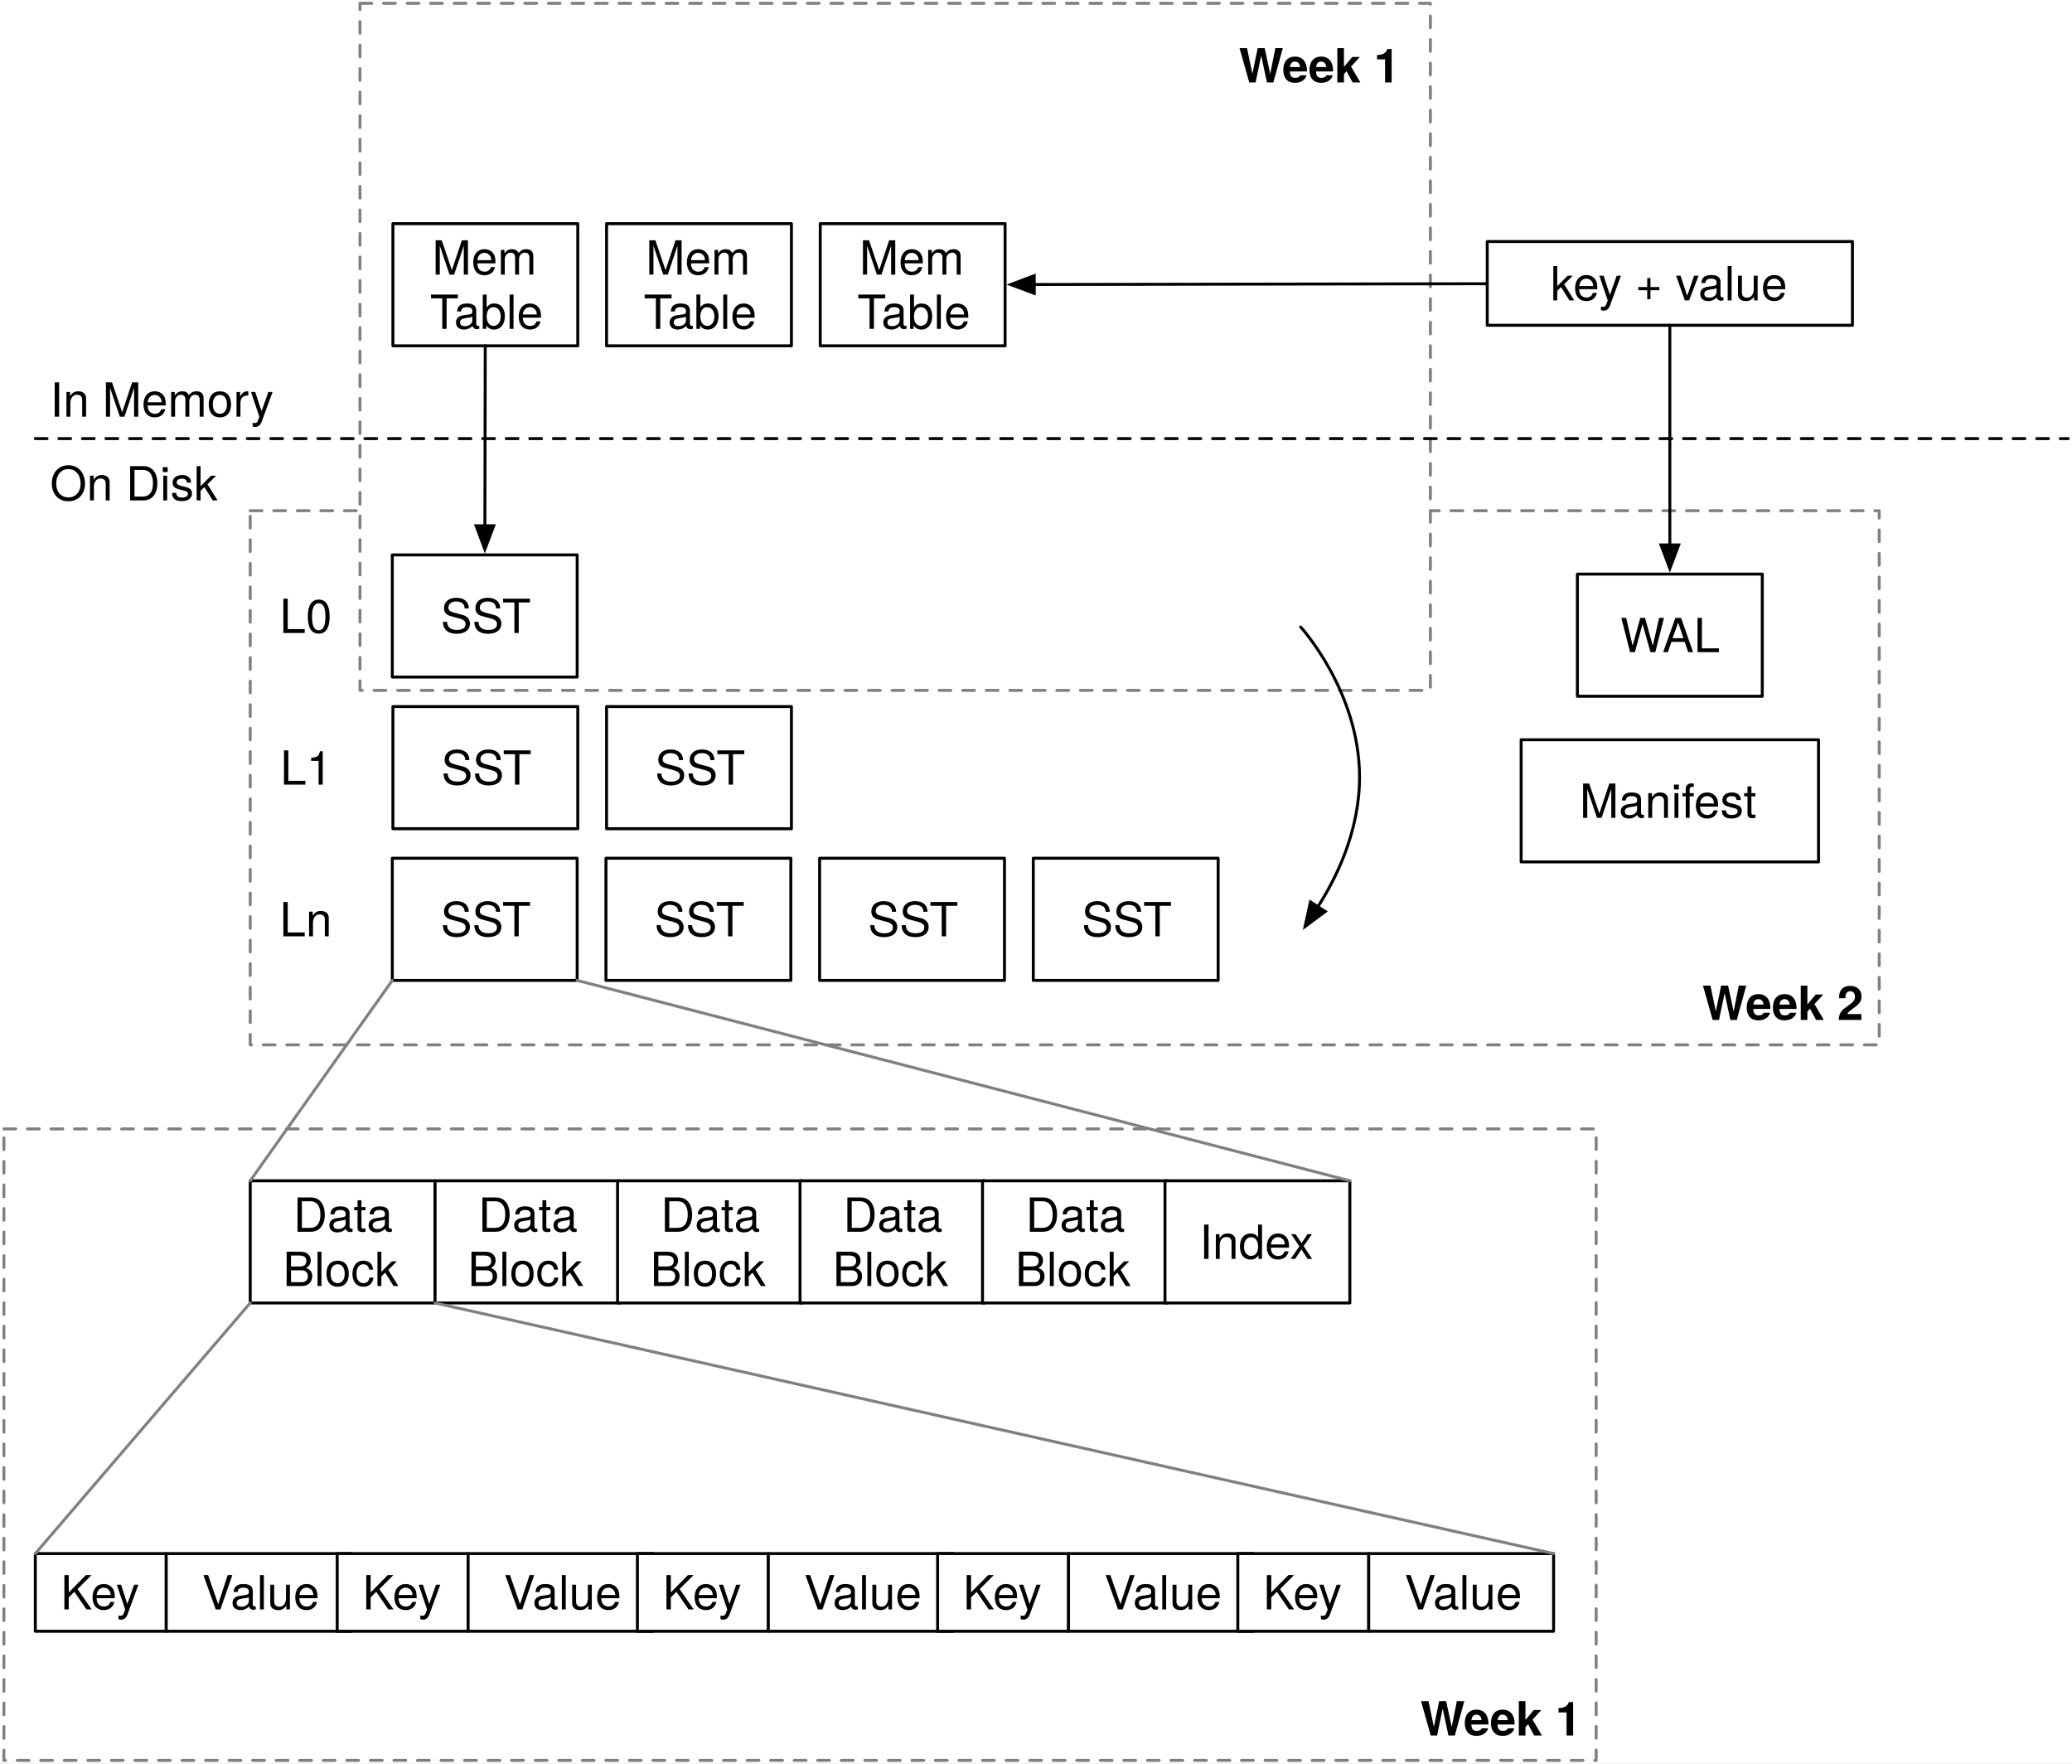
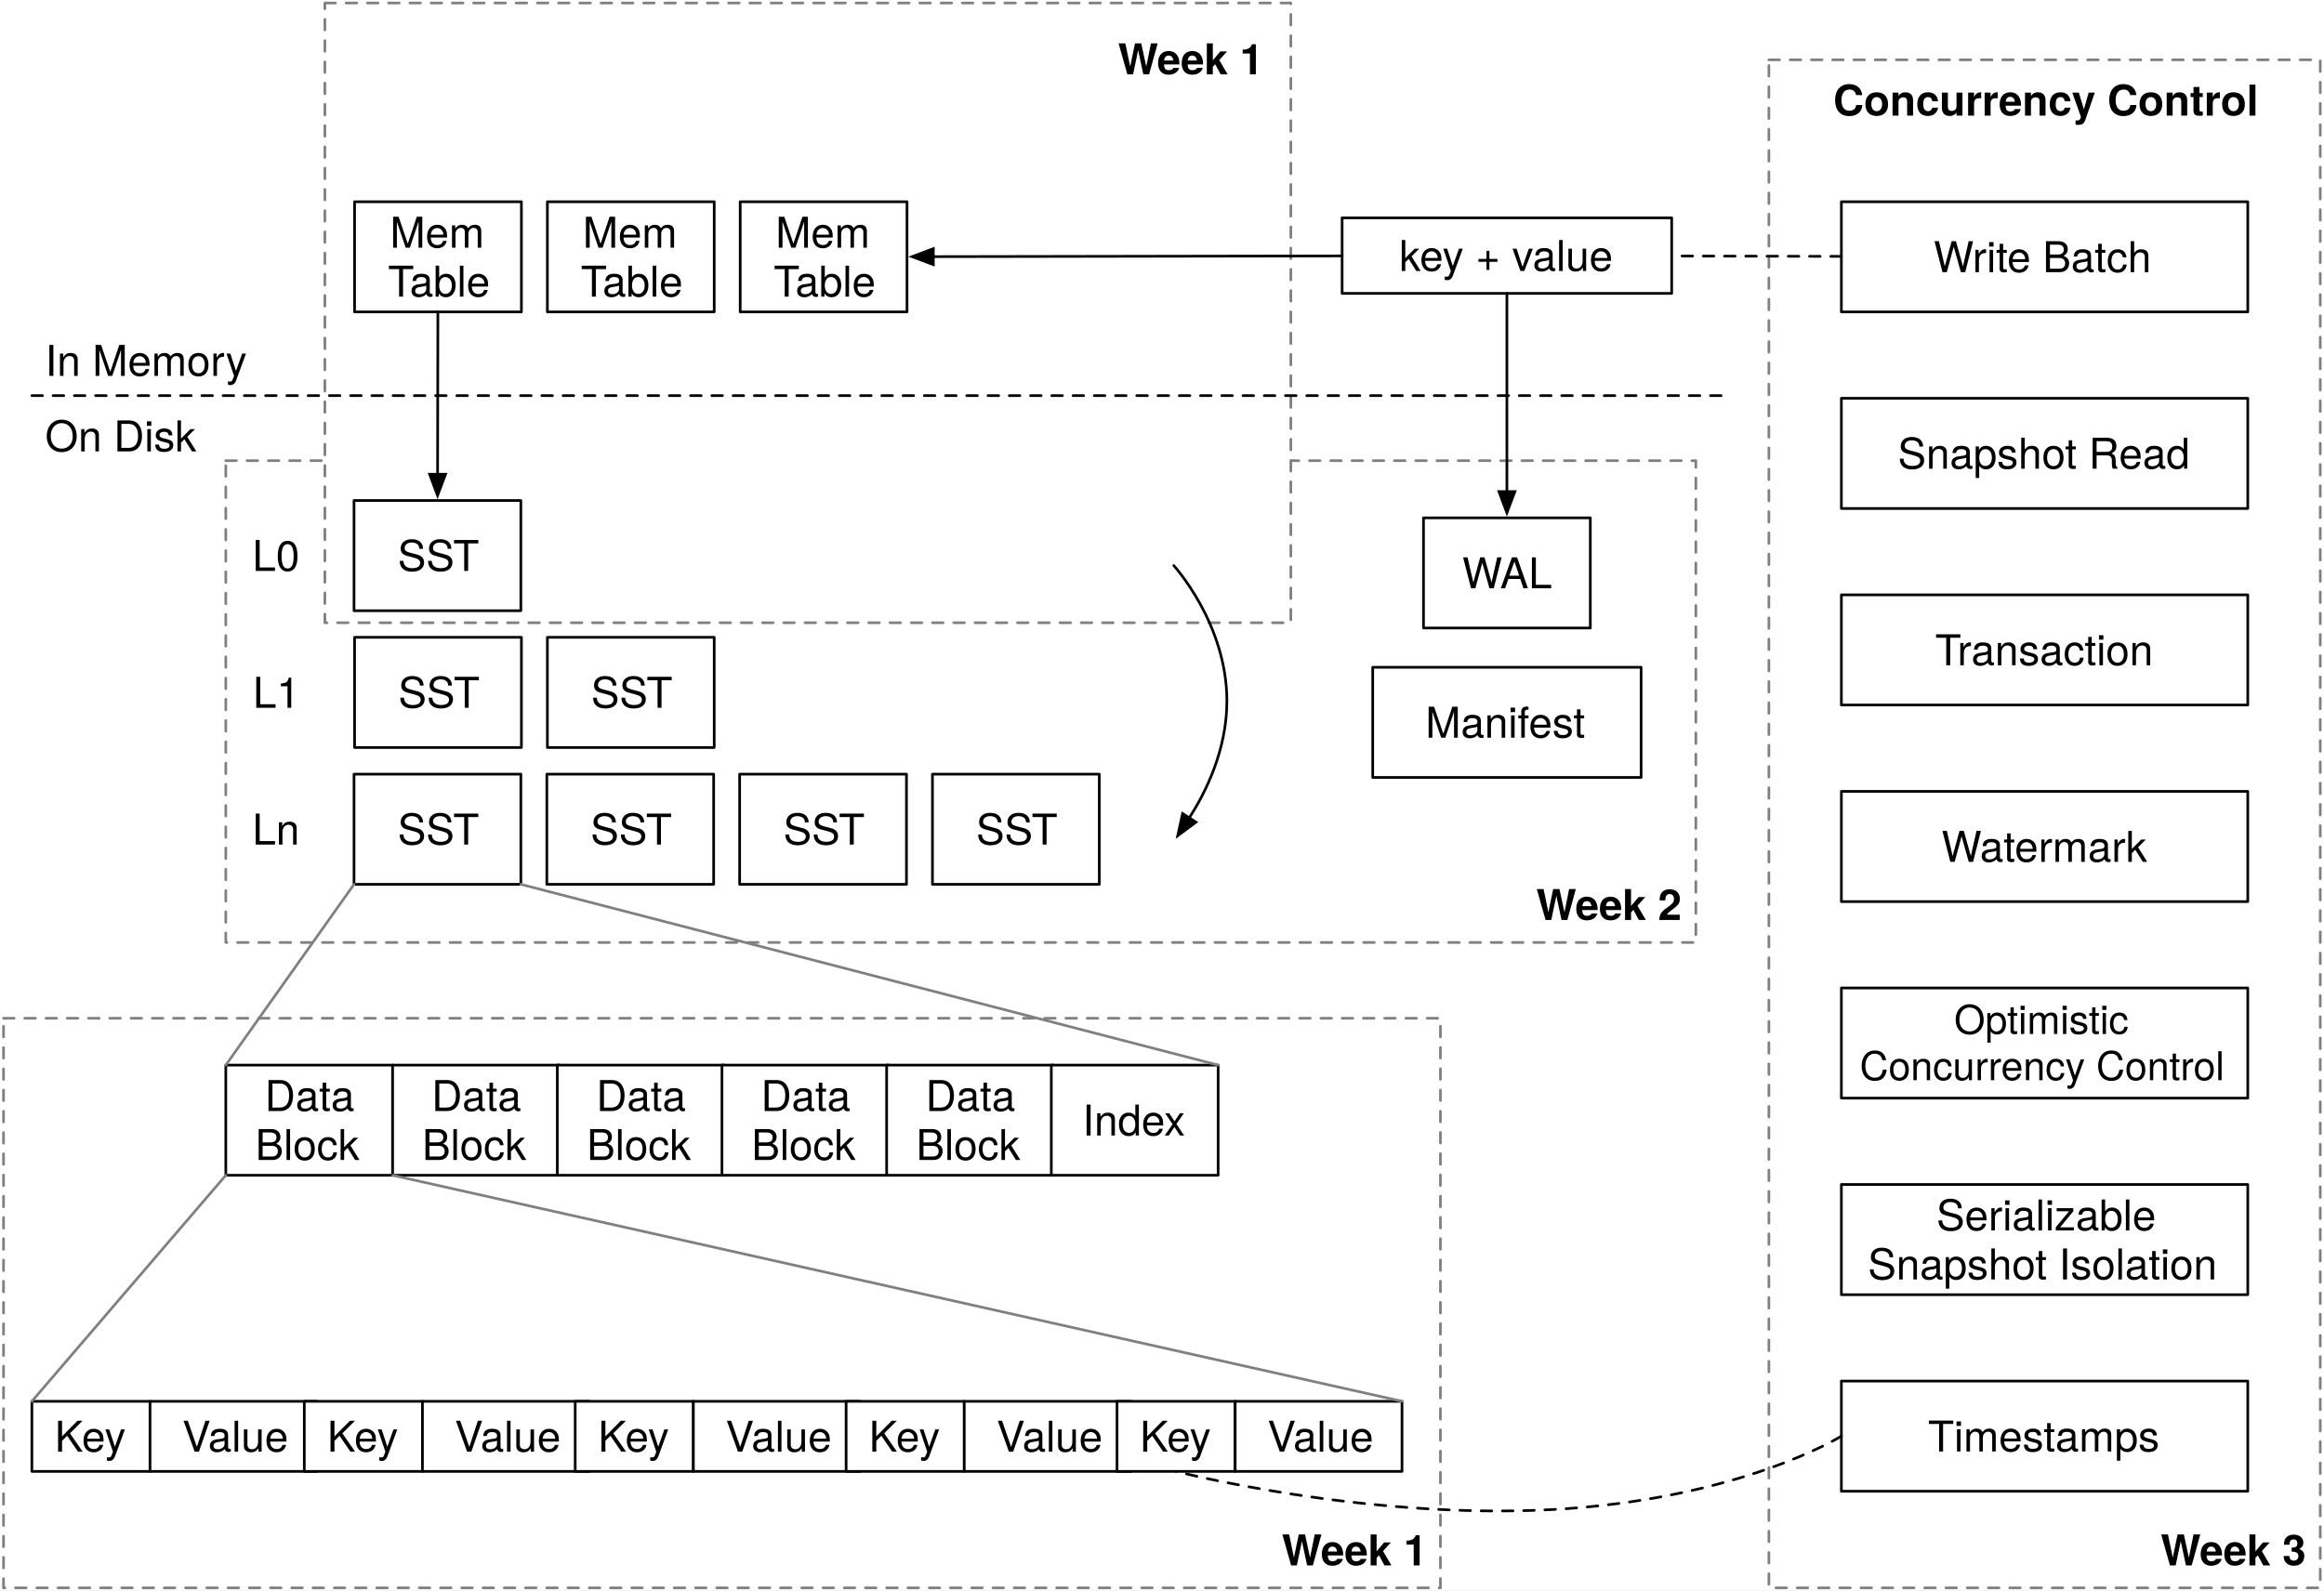
- <svg xmlns="http://www.w3.org/2000/svg" version="1.1" viewBox="-5 170 704 599" width="704" height="599">
+ <svg xmlns="http://www.w3.org/2000/svg" version="1.1" viewBox="-5 170 875 599" width="875" height="599">
  <defs>
    <marker orient="auto" overflow="visible" markerUnits="strokeWidth" id="FilledArrow_Marker" stroke-linejoin="miter" stroke-miterlimit="10" viewBox="-1 -4 10 8" markerWidth="10" markerHeight="8" color="black">
      <g>
        <path d="M 8 0 L 0 -3 L 0 3 Z" fill="currentColor" stroke="currentColor" stroke-width="1" />
      </g>
    </marker>
  </defs>
-   <g id="00-full-overview" fill="none" stroke="none" fill-opacity="1" stroke-dasharray="none" stroke-opacity="1">
-     <rect fill="white" x="-5" y="170" width="704" height="599" />
+   <g id="00-full-overview" stroke-dasharray="none" stroke-opacity="1" fill="none" fill-opacity="1" stroke="none">
+     <rect fill="white" x="-5" y="170" width="875" height="599" />
    <g id="00-full-overview_Layer_1">
+       <g id="Graphic_76">
+         <rect x="661" y="192.536" width="207.588" height="575.48" fill="white" />
+         <path d="M 661 192.536 L 868.588 192.536 L 868.588 768.016 L 661 768.016 Z" stroke="gray" stroke-linecap="round" stroke-linejoin="round" stroke-dasharray="4.0,4.0" stroke-width="1" />
+       </g>
      <g id="Graphic_73">
        <rect x="80.016" y="343.5" width="553.485" height="181.45" fill="white" />
        <path d="M 80.016 343.5 L 633.5 343.5 L 633.5 524.95 L 80.016 524.95 Z" stroke="gray" stroke-linecap="round" stroke-linejoin="round" stroke-dasharray="4.0,4.0" stroke-width="1" />
      </g>
      <g id="Graphic_67">
        <rect x="117.31" y="171.128" width="363.69" height="233.398" fill="white" />
        <path d="M 117.31 171.128 L 481 171.128 L 481 404.526 L 117.31 404.526 Z" stroke="gray" stroke-linecap="round" stroke-linejoin="round" stroke-dasharray="4.0,4.0" stroke-width="1" />
      </g>
      <g id="Graphic_48">
        <rect x="-3.674" y="553.5" width="541" height="214.516" fill="white" />
        <path d="M -3.674 553.5 L 537.326 553.5 L 537.326 768.016 L -3.674 768.016 Z" stroke="gray" stroke-linecap="round" stroke-linejoin="round" stroke-dasharray="4.0,4.0" stroke-width="1" />
      </g>
      <g id="Graphic_47">
        <rect x="128.292" y="358.5" width="62.81" height="41.5" fill="white" />
        <rect x="128.292" y="358.5" width="62.81" height="41.5" stroke="black" stroke-linecap="round" stroke-linejoin="round" stroke-width="1" />
        <text transform="translate(133.292 370.026)" fill="black">
          <tspan font-family="Helvetica Neue" font-size="16" fill="black" x="11.445" y="15">SST</tspan>
        </text>
      </g>
      <g id="Graphic_46">
        <text transform="translate(90 370.026)" fill="black">
          <tspan font-family="Helvetica Neue" font-size="16" fill="black" x="6394885e-19" y="15">L0</tspan>
        </text>
      </g>
      <g id="Graphic_45">
        <rect x="128.5" y="410.026" width="62.81" height="41.5" fill="white" />
        <rect x="128.5" y="410.026" width="62.81" height="41.5" stroke="black" stroke-linecap="round" stroke-linejoin="round" stroke-width="1" />
        <text transform="translate(133.5 421.552)" fill="black">
          <tspan font-family="Helvetica Neue" font-size="16" fill="black" x="11.445" y="15">SST</tspan>
        </text>
      </g>
      <g id="Graphic_44">
        <rect x="201.095" y="410.026" width="62.81" height="41.5" fill="white" />
        <rect x="201.095" y="410.026" width="62.81" height="41.5" stroke="black" stroke-linecap="round" stroke-linejoin="round" stroke-width="1" />
        <text transform="translate(206.0948 421.552)" fill="black">
          <tspan font-family="Helvetica Neue" font-size="16" fill="black" x="11.445" y="15">SST</tspan>
        </text>
      </g>
      <g id="Graphic_43">
        <text transform="translate(90.208 421.552)" fill="black">
          <tspan font-family="Helvetica Neue" font-size="16" fill="black" x="6394885e-19" y="15">L1</tspan>
        </text>
      </g>
      <g id="Graphic_42">
        <rect x="200.887" y="461.552" width="62.81" height="41.5" fill="white" />
        <rect x="200.887" y="461.552" width="62.81" height="41.5" stroke="black" stroke-linecap="round" stroke-linejoin="round" stroke-width="1" />
        <text transform="translate(205.8868 473.078)" fill="black">
          <tspan font-family="Helvetica Neue" font-size="16" fill="black" x="11.445" y="15">SST</tspan>
        </text>
      </g>
      <g id="Graphic_41">
        <rect x="273.482" y="461.552" width="62.81" height="41.5" fill="white" />
        <rect x="273.482" y="461.552" width="62.81" height="41.5" stroke="black" stroke-linecap="round" stroke-linejoin="round" stroke-width="1" />
        <text transform="translate(278.4817 473.078)" fill="black">
          <tspan font-family="Helvetica Neue" font-size="16" fill="black" x="11.445" y="15">SST</tspan>
        </text>
      </g>
      <g id="Graphic_40">
        <text transform="translate(90 473.078)" fill="black">
          <tspan font-family="Helvetica Neue" font-size="16" fill="black" x="6394885e-19" y="15">Ln</tspan>
        </text>
      </g>
      <g id="Graphic_39">
        <rect x="128.292" y="461.552" width="62.81" height="41.5" fill="white" />
        <rect x="128.292" y="461.552" width="62.81" height="41.5" stroke="black" stroke-linecap="round" stroke-linejoin="round" stroke-width="1" />
        <text transform="translate(133.292 473.078)" fill="black">
          <tspan font-family="Helvetica Neue" font-size="16" fill="black" x="11.445" y="15">SST</tspan>
        </text>
      </g>
      <g id="Graphic_38">
        <rect x="346.077" y="461.552" width="62.81" height="41.5" fill="white" />
        <rect x="346.077" y="461.552" width="62.81" height="41.5" stroke="black" stroke-linecap="round" stroke-linejoin="round" stroke-width="1" />
        <text transform="translate(351.0765 473.078)" fill="black">
          <tspan font-family="Helvetica Neue" font-size="16" fill="black" x="11.445" y="15">SST</tspan>
        </text>
      </g>
      <g id="Line_37">
-         <line x1="7" y1="319" x2="697.696" y2="319" stroke="black" stroke-linecap="round" stroke-linejoin="round" stroke-dasharray="4.0,4.0" stroke-width="1" />
+         <line x1="7" y1="319" x2="646" y2="319" stroke="black" stroke-linecap="round" stroke-linejoin="round" stroke-dasharray="4.0,4.0" stroke-width="1" />
      </g>
      <g id="Graphic_36">
        <text transform="translate(12 325)" fill="black">
          <tspan font-family="Helvetica Neue" font-size="16" fill="black" x="0" y="15">On Disk</tspan>
        </text>
      </g>
      <g id="Graphic_35">
        <text transform="translate(12 296.552)" fill="black">
          <tspan font-family="Helvetica Neue" font-size="16" fill="black" x="0" y="15">In Memory</tspan>
        </text>
      </g>
      <g id="Graphic_34">
        <rect x="128.5" y="245.974" width="62.81" height="41.5" fill="white" />
        <rect x="128.5" y="245.974" width="62.81" height="41.5" stroke="black" stroke-linecap="round" stroke-linejoin="round" stroke-width="1" />
        <text transform="translate(133.5 248.276)" fill="black">
          <tspan font-family="Helvetica Neue" font-size="16" fill="black" x="8.317" y="15">Mem </tspan>
          <tspan font-family="Helvetica Neue" font-size="16" fill="black" x="7.589" y="33.448">Table</tspan>
        </text>
      </g>
      <g id="Graphic_33">
        <rect x="201.095" y="245.974" width="62.81" height="41.5" fill="white" />
        <rect x="201.095" y="245.974" width="62.81" height="41.5" stroke="black" stroke-linecap="round" stroke-linejoin="round" stroke-width="1" />
        <text transform="translate(206.0948 248.276)" fill="black">
          <tspan font-family="Helvetica Neue" font-size="16" fill="black" x="8.317" y="15">Mem </tspan>
          <tspan font-family="Helvetica Neue" font-size="16" fill="black" x="7.589" y="33.448">Table</tspan>
        </text>
      </g>
      <g id="Graphic_32">
        <rect x="273.69" y="245.974" width="62.81" height="41.5" fill="white" />
        <rect x="273.69" y="245.974" width="62.81" height="41.5" stroke="black" stroke-linecap="round" stroke-linejoin="round" stroke-width="1" />
        <text transform="translate(278.6897 248.276)" fill="black">
          <tspan font-family="Helvetica Neue" font-size="16" fill="black" x="8.317" y="15">Mem </tspan>
          <tspan font-family="Helvetica Neue" font-size="16" fill="black" x="7.589" y="33.448">Table</tspan>
        </text>
      </g>
      <g id="Graphic_31">
        <rect x="530.954" y="365.026" width="62.81" height="41.5" fill="white" />
        <rect x="530.954" y="365.026" width="62.81" height="41.5" stroke="black" stroke-linecap="round" stroke-linejoin="round" stroke-width="1" />
        <text transform="translate(535.9538 376.552)" fill="black">
          <tspan font-family="Helvetica Neue" font-size="16" fill="black" x="9.557" y="15">WAL</tspan>
        </text>
      </g>
      <g id="Graphic_30">
        <rect x="500.317" y="252.052" width="124.083" height="28.448" fill="white" />
        <rect x="500.317" y="252.052" width="124.083" height="28.448" stroke="black" stroke-linecap="round" stroke-linejoin="round" stroke-width="1" />
        <text transform="translate(505.3173 257.052)" fill="black">
          <tspan font-family="Helvetica Neue" font-size="16" fill="black" x="16.53" y="15">key + value</tspan>
        </text>
      </g>
      <g id="Line_29">
        <line x1="562.359" y1="280.5" x2="562.359" y2="355.126" marker-end="url(#FilledArrow_Marker)" stroke="black" stroke-linecap="round" stroke-linejoin="round" stroke-width="1" />
      </g>
      <g id="Line_28">
        <line x1="159.867" y1="287.474" x2="159.754" y2="348.6" marker-end="url(#FilledArrow_Marker)" stroke="black" stroke-linecap="round" stroke-linejoin="round" stroke-width="1" />
      </g>
      <g id="Line_27">
        <line x1="500.317" y1="266.384" x2="346.4" y2="266.652" marker-end="url(#FilledArrow_Marker)" stroke="black" stroke-linecap="round" stroke-linejoin="round" stroke-width="1" />
      </g>
      <g id="Line_23">
        <path d="M 436.93 383.009 C 436.93 383.009 456.93 404.829 456.93 434.009 C 456.93 452.76 448.672 468.884 442.769 478.015" marker-end="url(#FilledArrow_Marker)" stroke="black" stroke-linecap="round" stroke-linejoin="round" stroke-width="1" />
      </g>
      <g id="Graphic_21">
        <rect x="80.016" y="571.13" width="62.81" height="41.5" fill="white" />
        <rect x="80.016" y="571.13" width="62.81" height="41.5" stroke="black" stroke-linecap="round" stroke-linejoin="round" stroke-width="1" />
        <text transform="translate(85.01552 573.432)" fill="black">
          <tspan font-family="Helvetica Neue" font-size="16" fill="black" x="9.661" y="15">Data </tspan>
          <tspan font-family="Helvetica Neue" font-size="16" fill="black" x="6.109" y="33.448">Block</tspan>
        </text>
      </g>
      <g id="Graphic_20">
        <rect x="142.826" y="571.13" width="62.81" height="41.5" fill="white" />
        <rect x="142.826" y="571.13" width="62.81" height="41.5" stroke="black" stroke-linecap="round" stroke-linejoin="round" stroke-width="1" />
        <text transform="translate(147.8258 573.432)" fill="black">
          <tspan font-family="Helvetica Neue" font-size="16" fill="black" x="9.661" y="15">Data </tspan>
          <tspan font-family="Helvetica Neue" font-size="16" fill="black" x="6.109" y="33.448">Block</tspan>
        </text>
      </g>
      <g id="Graphic_19">
        <rect x="204.826" y="571.13" width="62.81" height="41.5" fill="white" />
        <rect x="204.826" y="571.13" width="62.81" height="41.5" stroke="black" stroke-linecap="round" stroke-linejoin="round" stroke-width="1" />
        <text transform="translate(209.8258 573.432)" fill="black">
          <tspan font-family="Helvetica Neue" font-size="16" fill="black" x="9.661" y="15">Data </tspan>
          <tspan font-family="Helvetica Neue" font-size="16" fill="black" x="6.109" y="33.448">Block</tspan>
        </text>
      </g>
      <g id="Graphic_18">
        <rect x="266.826" y="571.13" width="62.81" height="41.5" fill="white" />
        <rect x="266.826" y="571.13" width="62.81" height="41.5" stroke="black" stroke-linecap="round" stroke-linejoin="round" stroke-width="1" />
        <text transform="translate(271.8258 573.432)" fill="black">
          <tspan font-family="Helvetica Neue" font-size="16" fill="black" x="9.661" y="15">Data </tspan>
          <tspan font-family="Helvetica Neue" font-size="16" fill="black" x="6.109" y="33.448">Block</tspan>
        </text>
      </g>
      <g id="Graphic_17">
        <rect x="328.826" y="571.13" width="62.81" height="41.5" fill="white" />
        <rect x="328.826" y="571.13" width="62.81" height="41.5" stroke="black" stroke-linecap="round" stroke-linejoin="round" stroke-width="1" />
        <text transform="translate(333.8258 573.432)" fill="black">
          <tspan font-family="Helvetica Neue" font-size="16" fill="black" x="9.661" y="15">Data </tspan>
          <tspan font-family="Helvetica Neue" font-size="16" fill="black" x="6.109" y="33.448">Block</tspan>
        </text>
      </g>
      <g id="Graphic_16">
        <rect x="390.826" y="571.13" width="62.81" height="41.5" fill="white" />
        <rect x="390.826" y="571.13" width="62.81" height="41.5" stroke="black" stroke-linecap="round" stroke-linejoin="round" stroke-width="1" />
        <text transform="translate(395.8258 582.656)" fill="black">
          <tspan font-family="Helvetica Neue" font-size="16" fill="black" x="6.701" y="15">Index</tspan>
        </text>
      </g>
      <g id="Line_15">
        <line x1="128.292" y1="503.052" x2="80.016" y2="571.13" stroke="#7f8080" stroke-linecap="round" stroke-linejoin="round" stroke-width="1" />
      </g>
      <g id="Line_14">
        <line x1="191.102" y1="503.052" x2="453.636" y2="571.13" stroke="#7f8080" stroke-linecap="round" stroke-linejoin="round" stroke-width="1" />
      </g>
      <g id="Graphic_13">
        <rect x="7" y="697.76" width="44.484" height="26.392" fill="white" />
        <rect x="7" y="697.76" width="44.484" height="26.392" stroke="black" stroke-linecap="round" stroke-linejoin="round" stroke-width="1" />
        <text transform="translate(12 701.732)" fill="black">
          <tspan font-family="Helvetica Neue" font-size="16" fill="black" x="3.61" y="15">Key</tspan>
        </text>
      </g>
      <g id="Graphic_12">
        <rect x="51.484" y="697.76" width="62.81" height="26.392" fill="white" />
        <rect x="51.484" y="697.76" width="62.81" height="26.392" stroke="black" stroke-linecap="round" stroke-linejoin="round" stroke-width="1" />
        <text transform="translate(56.48448 701.732)" fill="black">
          <tspan font-family="Helvetica Neue" font-size="16" fill="black" x="7.141" y="15">Value</tspan>
        </text>
      </g>
      <g id="Graphic_11">
        <rect x="109.568" y="697.76" width="44.484" height="26.392" fill="white" />
        <rect x="109.568" y="697.76" width="44.484" height="26.392" stroke="black" stroke-linecap="round" stroke-linejoin="round" stroke-width="1" />
        <text transform="translate(114.5681 701.732)" fill="black">
          <tspan font-family="Helvetica Neue" font-size="16" fill="black" x="3.61" y="15">Key</tspan>
        </text>
      </g>
      <g id="Graphic_10">
        <rect x="154.053" y="697.76" width="62.81" height="26.392" fill="white" />
        <rect x="154.053" y="697.76" width="62.81" height="26.392" stroke="black" stroke-linecap="round" stroke-linejoin="round" stroke-width="1" />
        <text transform="translate(159.0526 701.732)" fill="black">
          <tspan font-family="Helvetica Neue" font-size="16" fill="black" x="7.141" y="15">Value</tspan>
        </text>
      </g>
      <g id="Graphic_9">
        <rect x="211.568" y="697.76" width="44.484" height="26.392" fill="white" />
        <rect x="211.568" y="697.76" width="44.484" height="26.392" stroke="black" stroke-linecap="round" stroke-linejoin="round" stroke-width="1" />
        <text transform="translate(216.5681 701.732)" fill="black">
          <tspan font-family="Helvetica Neue" font-size="16" fill="black" x="3.61" y="15">Key</tspan>
        </text>
      </g>
      <g id="Graphic_8">
        <rect x="256.053" y="697.76" width="62.81" height="26.392" fill="white" />
        <rect x="256.053" y="697.76" width="62.81" height="26.392" stroke="black" stroke-linecap="round" stroke-linejoin="round" stroke-width="1" />
        <text transform="translate(261.0526 701.732)" fill="black">
          <tspan font-family="Helvetica Neue" font-size="16" fill="black" x="7.141" y="15">Value</tspan>
        </text>
      </g>
      <g id="Graphic_7">
        <rect x="313.568" y="697.76" width="44.484" height="26.392" fill="white" />
        <rect x="313.568" y="697.76" width="44.484" height="26.392" stroke="black" stroke-linecap="round" stroke-linejoin="round" stroke-width="1" />
        <text transform="translate(318.5681 701.732)" fill="black">
          <tspan font-family="Helvetica Neue" font-size="16" fill="black" x="3.61" y="15">Key</tspan>
        </text>
      </g>
      <g id="Graphic_6">
        <rect x="358.053" y="697.76" width="62.81" height="26.392" fill="white" />
        <rect x="358.053" y="697.76" width="62.81" height="26.392" stroke="black" stroke-linecap="round" stroke-linejoin="round" stroke-width="1" />
        <text transform="translate(363.0526 701.732)" fill="black">
          <tspan font-family="Helvetica Neue" font-size="16" fill="black" x="7.141" y="15">Value</tspan>
        </text>
      </g>
      <g id="Graphic_5">
        <rect x="415.568" y="697.76" width="44.484" height="26.392" fill="white" />
        <rect x="415.568" y="697.76" width="44.484" height="26.392" stroke="black" stroke-linecap="round" stroke-linejoin="round" stroke-width="1" />
        <text transform="translate(420.5681 701.732)" fill="black">
          <tspan font-family="Helvetica Neue" font-size="16" fill="black" x="3.61" y="15">Key</tspan>
        </text>
      </g>
      <g id="Graphic_4">
        <rect x="460.053" y="697.76" width="62.81" height="26.392" fill="white" />
        <rect x="460.053" y="697.76" width="62.81" height="26.392" stroke="black" stroke-linecap="round" stroke-linejoin="round" stroke-width="1" />
        <text transform="translate(465.0526 701.732)" fill="black">
          <tspan font-family="Helvetica Neue" font-size="16" fill="black" x="7.141" y="15">Value</tspan>
        </text>
      </g>
      <g id="Line_3">
        <line x1="80.016" y1="612.63" x2="7" y2="697.76" stroke="#7f8080" stroke-linecap="round" stroke-linejoin="round" stroke-width="1" />
      </g>
      <g id="Line_2">
        <line x1="142.826" y1="612.63" x2="522.863" y2="697.76" stroke="#7f8080" stroke-linecap="round" stroke-linejoin="round" stroke-width="1" />
      </g>
      <g id="Graphic_49">
        <text transform="translate(477.618 743.552)" fill="black">
          <tspan font-family="Helvetica Neue" font-weight="bold" font-size="16" fill="black" x="33679726e-19" y="16">Week 1</tspan>
        </text>
      </g>
      <g id="Graphic_59">
        <rect x="511.836" y="421.304" width="101.046" height="41.5" fill="white" />
        <rect x="511.836" y="421.304" width="101.046" height="41.5" stroke="black" stroke-linecap="round" stroke-linejoin="round" stroke-width="1" />
        <text transform="translate(516.8359 432.83)" fill="black">
          <tspan font-family="Helvetica Neue" font-size="16" fill="black" x="14.851" y="15">Manifest</tspan>
        </text>
      </g>
      <g id="Graphic_68">
        <text transform="translate(415.9537 182)" fill="black">
          <tspan font-family="Helvetica Neue" font-weight="bold" font-size="16" fill="black" x="33679726e-19" y="16">Week 1</tspan>
        </text>
      </g>
      <g id="Graphic_74">
        <text transform="translate(573.412 500.4861)" fill="black">
          <tspan font-family="Helvetica Neue" font-weight="bold" font-size="16" fill="black" x="33679726e-19" y="16">Week 2</tspan>
        </text>
      </g>
+       <g id="Graphic_75">
+         <rect x="688.288" y="245.974" width="153.012" height="41.5" fill="white" />
+         <rect x="688.288" y="245.974" width="153.012" height="41.5" stroke="black" stroke-linecap="round" stroke-linejoin="round" stroke-width="1" />
+         <text transform="translate(693.2882 257.5)" fill="black">
+           <tspan font-family="Helvetica Neue" font-size="16" fill="black" x="29.722" y="15">Write Batch</tspan>
+         </text>
+       </g>
+       <g id="Graphic_77">
+         <text transform="translate(808.5 743.552)" fill="black">
+           <tspan font-family="Helvetica Neue" font-weight="bold" font-size="16" fill="black" x="33679726e-19" y="16">Week 3</tspan>
+         </text>
+       </g>
+       <g id="Graphic_78">
+         <rect x="688.288" y="394.026" width="153.012" height="41.5" fill="white" />
+         <rect x="688.288" y="394.026" width="153.012" height="41.5" stroke="black" stroke-linecap="round" stroke-linejoin="round" stroke-width="1" />
+         <text transform="translate(693.2882 405.552)" fill="black">
+           <tspan font-family="Helvetica Neue" font-size="16" fill="black" x="30.314" y="15">Transaction</tspan>
+         </text>
+       </g>
+       <g id="Line_79">
+         <line x1="688.288" y1="266.555" x2="624.401" y2="266.413" stroke="black" stroke-linecap="round" stroke-linejoin="round" stroke-dasharray="4.0,4.0" stroke-width="1" />
+       </g>
+       <g id="Graphic_80">
+         <rect x="688.288" y="468.052" width="153.012" height="41.5" fill="white" />
+         <rect x="688.288" y="468.052" width="153.012" height="41.5" stroke="black" stroke-linecap="round" stroke-linejoin="round" stroke-width="1" />
+         <text transform="translate(693.2882 479.578)" fill="black">
+           <tspan font-family="Helvetica Neue" font-size="16" fill="black" x="32.682" y="15">Watermark</tspan>
+         </text>
+       </g>
+       <g id="Graphic_81">
+         <rect x="688.288" y="542.078" width="153.012" height="41.5" fill="white" />
+         <rect x="688.288" y="542.078" width="153.012" height="41.5" stroke="black" stroke-linecap="round" stroke-linejoin="round" stroke-width="1" />
+         <text transform="translate(693.2882 545.408)" fill="black">
+           <tspan font-family="Helvetica Neue" font-size="15" fill="black" x="37.463" y="14">Optimistic </tspan>
+           <tspan font-family="Helvetica Neue" font-size="15" fill="black" x="1.913" y="31.42">Concurrency Control</tspan>
+         </text>
+       </g>
+       <g id="Graphic_82">
+         <rect x="688.288" y="320" width="153.012" height="41.5" fill="white" />
+         <rect x="688.288" y="320" width="153.012" height="41.5" stroke="black" stroke-linecap="round" stroke-linejoin="round" stroke-width="1" />
+         <text transform="translate(693.2882 331.526)" fill="black">
+           <tspan font-family="Helvetica Neue" font-size="16" fill="black" x="16.234" y="15">Snapshot Read</tspan>
+         </text>
+       </g>
+       <g id="Graphic_83">
+         <rect x="688.288" y="616.104" width="153.012" height="41.5" fill="white" />
+         <rect x="688.288" y="616.104" width="153.012" height="41.5" stroke="black" stroke-linecap="round" stroke-linejoin="round" stroke-width="1" />
+         <text transform="translate(693.2882 618.406)" fill="black">
+           <tspan font-family="Helvetica Neue" font-size="16" fill="black" x="30.786" y="15">Serializable </tspan>
+           <tspan font-family="Helvetica Neue" font-size="16" fill="black" x="4.978" y="33.448">Snapshot Isolation</tspan>
+         </text>
+       </g>
+       <g id="Graphic_84">
+         <rect x="688.288" y="690.13" width="153.012" height="41.5" fill="white" />
+         <rect x="688.288" y="690.13" width="153.012" height="41.5" stroke="black" stroke-linecap="round" stroke-linejoin="round" stroke-width="1" />
+         <text transform="translate(693.2882 701.656)" fill="black">
+           <tspan font-family="Helvetica Neue" font-size="16" fill="black" x="27.634" y="15">Timestamps</tspan>
+         </text>
+       </g>
+       <g id="Line_85">
+         <path d="M 688.288 710.88 C 688.288 710.88 649.962 734.792 579 738.552 C 508.038 742.312 437.81 724.152 437.81 724.152" stroke="black" stroke-linecap="round" stroke-linejoin="round" stroke-dasharray="4.0,4.0" stroke-width="1" />
+       </g>
+       <g id="Graphic_86">
+         <text transform="translate(685.218 197.5359)" fill="black">
+           <tspan font-family="Helvetica Neue" font-weight="bold" font-size="16" fill="black" x="18758328e-19" y="16">Concurrency Control</tspan>
+         </text>
+       </g>
    </g>
  </g>
</svg>
